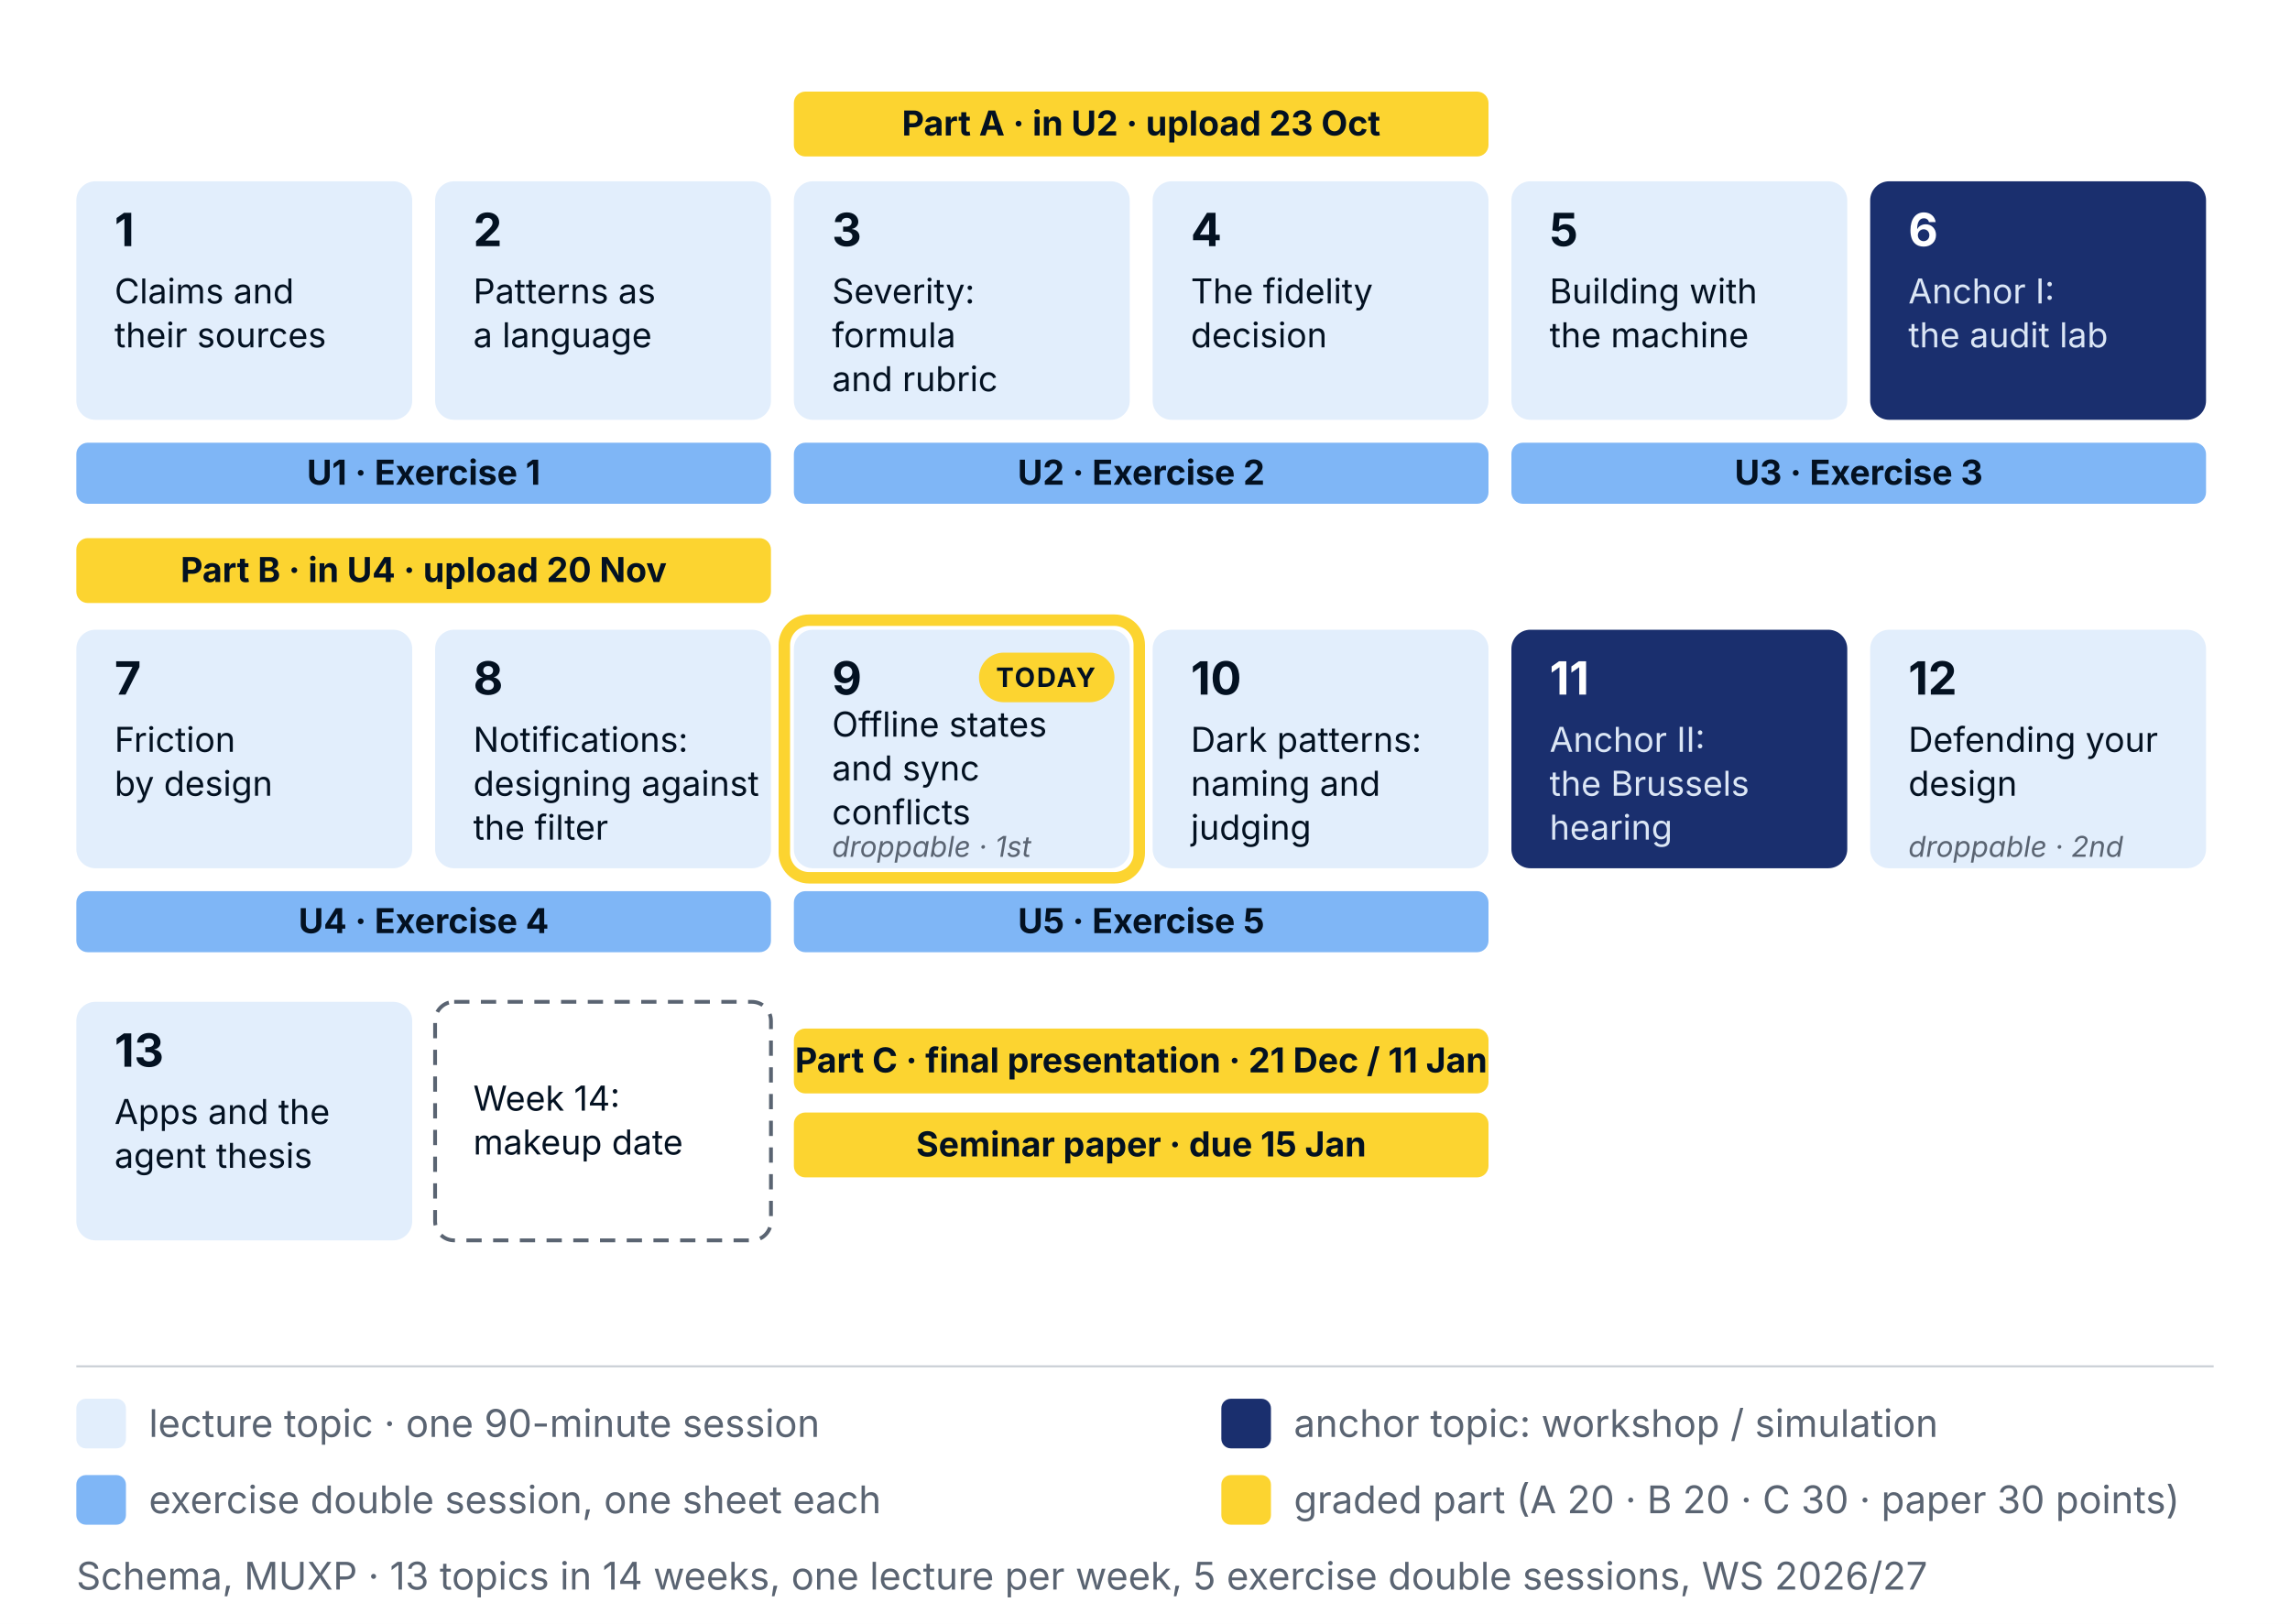
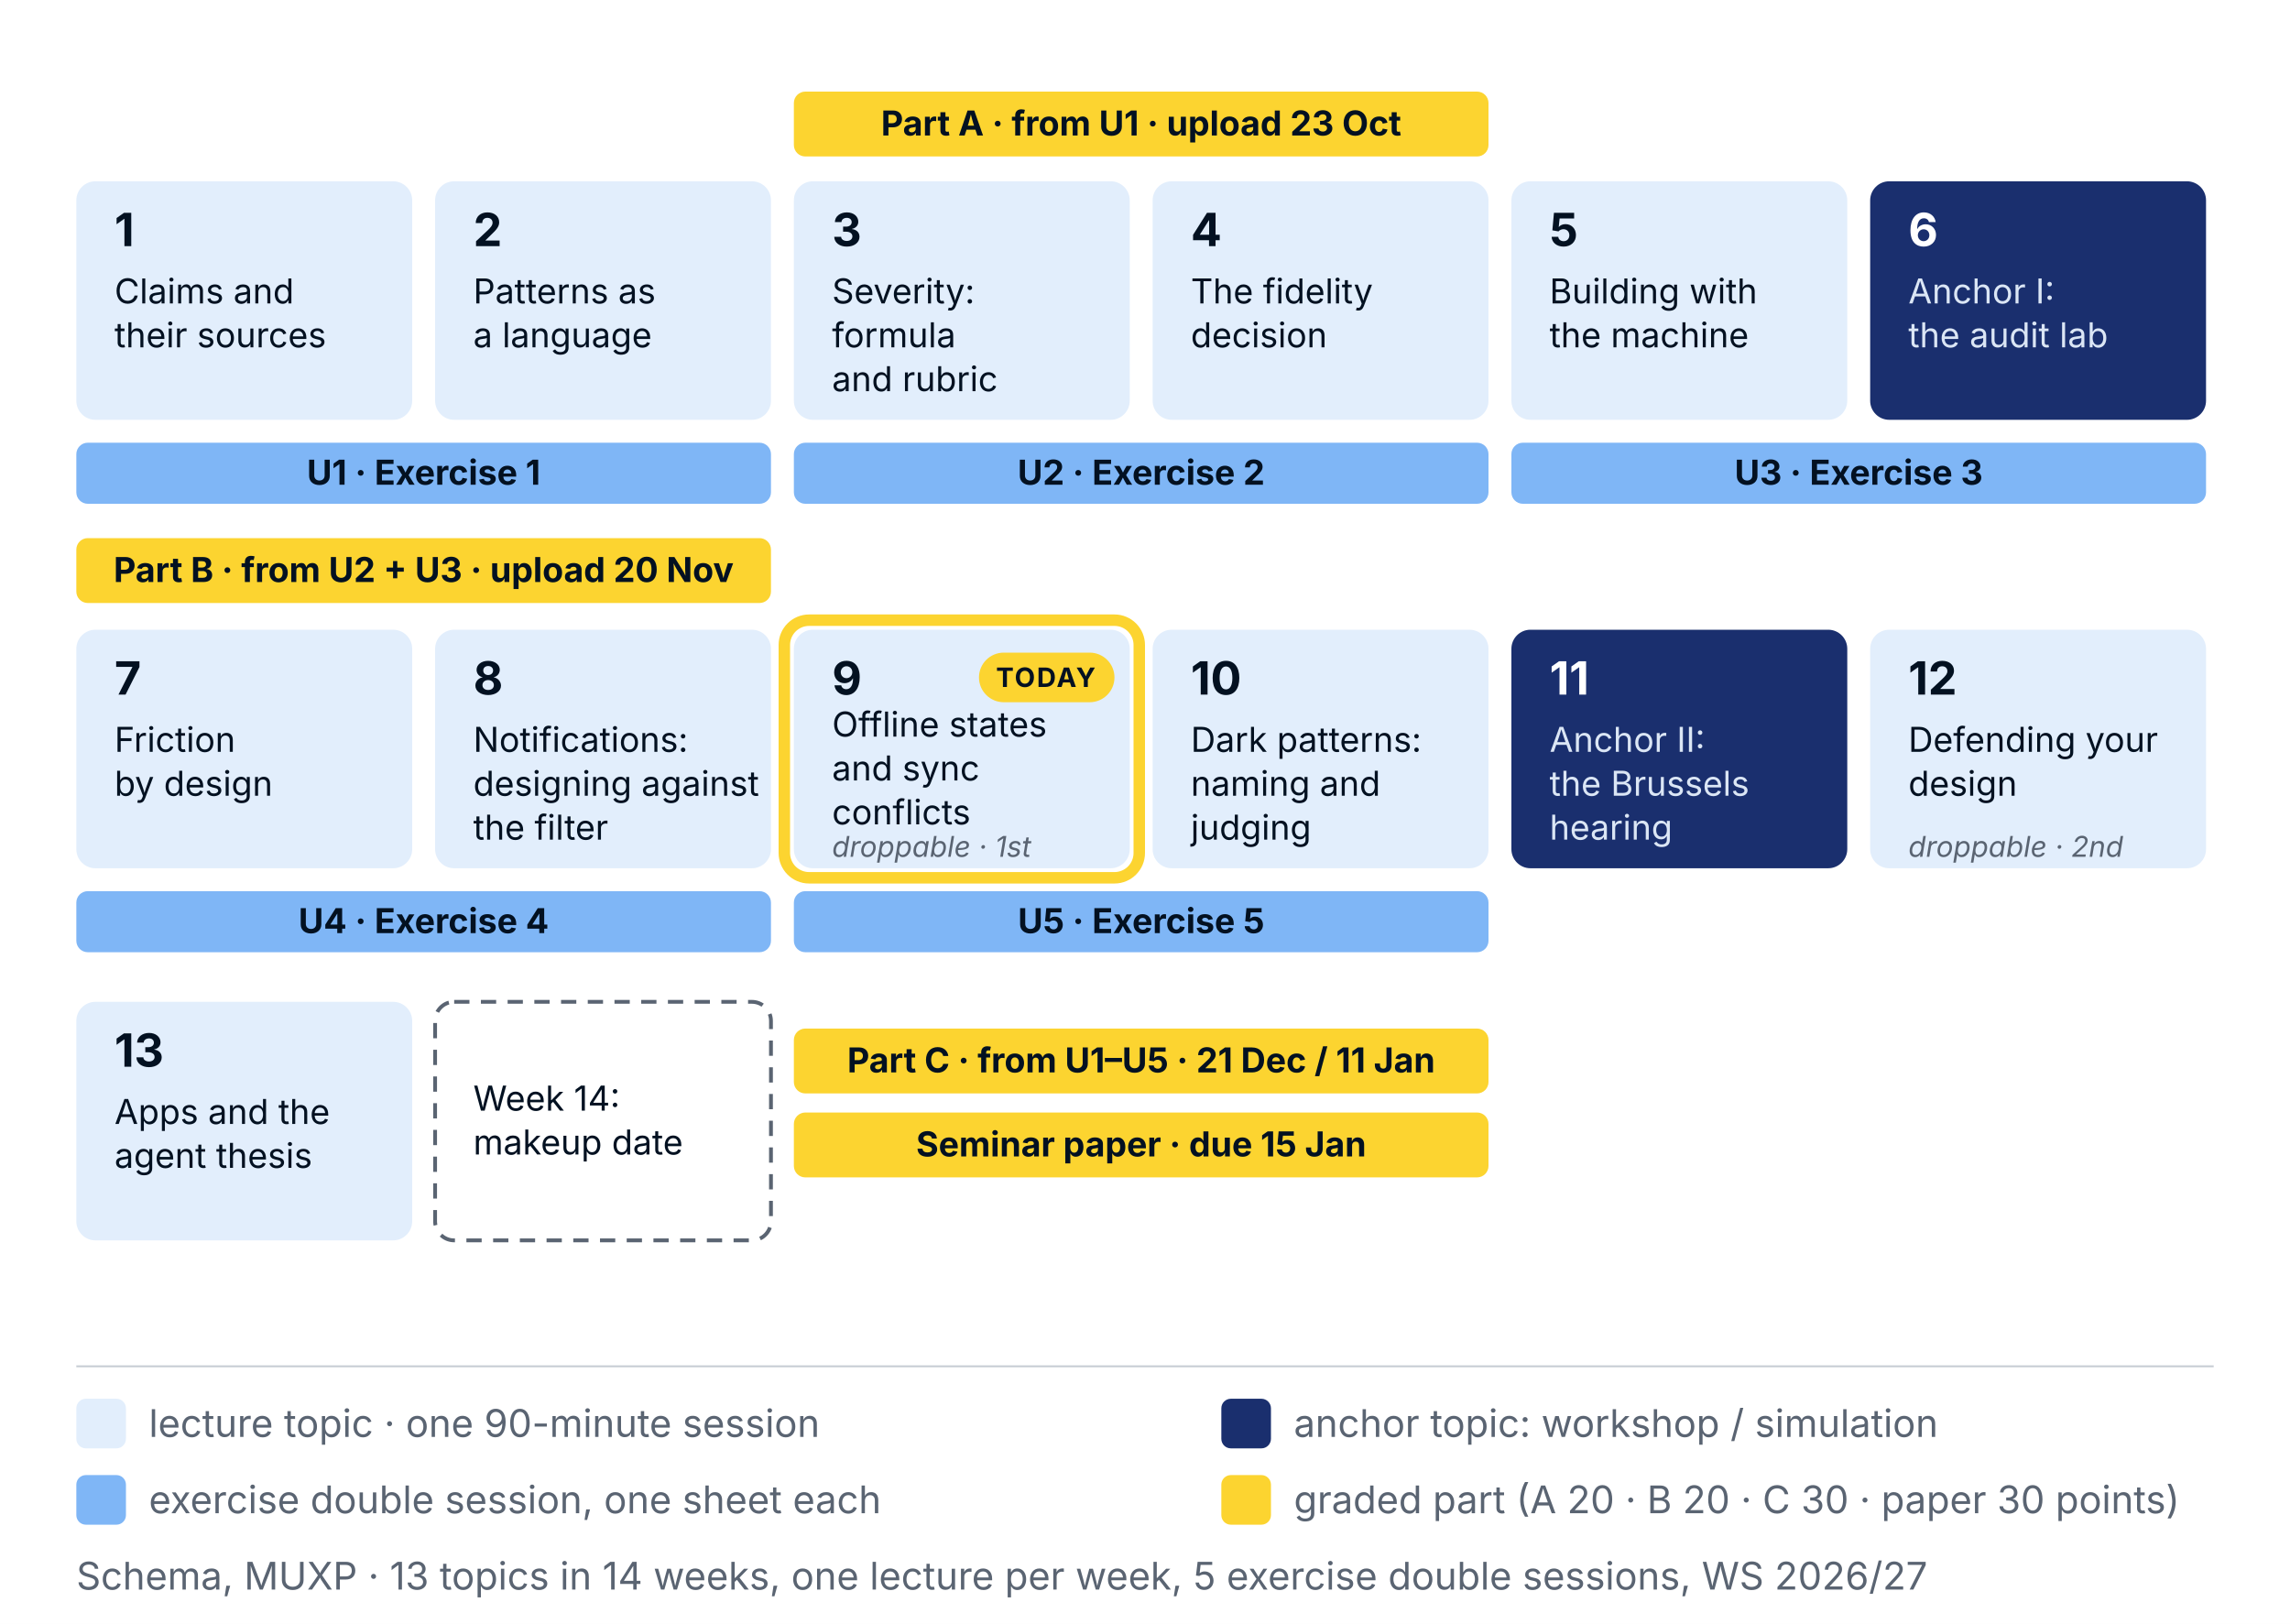
<svg xmlns="http://www.w3.org/2000/svg" viewBox="0 0 1200 851" role="img" aria-labelledby="t d">
  <style>
    text { font-family: Inter, "Neue Haas Unica", Helvetica, Arial, sans-serif; fill: #031121; }
    .num { font-size: 24px; font-weight: 700; }
    .numw { font-size: 24px; font-weight: 700; fill: #ffffff; }
    .tt { font-size: 18px; }
    .ttw { font-size: 18px; fill: #dbe6f5; }
    .utag { font-size: 18px; font-weight: 700; }
    .mtag { font-size: 18px; font-weight: 700; }
    .leg { font-size: 20px; fill: #5a6472; }
    .foot { font-size: 20px; fill: #5a6472; }
    .drop { font-size: 15px; font-style: italic; fill: #5a6472; }
    .chip { font-size: 14px; font-weight: 700; letter-spacing: .06em; fill: #031121; }
  </style>
  <rect width="1200" height="851" fill="#ffffff" />
  <rect x="40" y="95" width="176" height="125" rx="10" fill="#e2eefc" />
  <text class="num" x="60" y="129">1</text>
  <text class="tt" x="60" y="159">Claims and</text>
  <text class="tt" x="60" y="182">their sources</text>
  <rect x="228" y="95" width="176" height="125" rx="10" fill="#e2eefc" />
  <text class="num" x="248" y="129">2</text>
  <text class="tt" x="248" y="159">Patterns as</text>
  <text class="tt" x="248" y="182">a language</text>
  <rect x="416" y="95" width="176" height="125" rx="10" fill="#e2eefc" />
  <text class="num" x="436" y="129">3</text>
  <text class="tt" x="436" y="159">Severity:</text>
  <text class="tt" x="436" y="182">formula</text>
  <text class="tt" x="436" y="205">and rubric</text>
  <rect x="604" y="95" width="176" height="125" rx="10" fill="#e2eefc" />
  <text class="num" x="624" y="129">4</text>
  <text class="tt" x="624" y="159">The fidelity</text>
  <text class="tt" x="624" y="182">decision</text>
  <rect x="792" y="95" width="176" height="125" rx="10" fill="#e2eefc" />
  <text class="num" x="812" y="129">5</text>
  <text class="tt" x="812" y="159">Building with</text>
  <text class="tt" x="812" y="182">the machine</text>
  <rect x="980" y="95" width="176" height="125" rx="10" fill="#1a2f6e" />
  <text class="numw" x="1000" y="129">6</text>
  <text class="ttw" x="1000" y="159">Anchor I:</text>
  <text class="ttw" x="1000" y="182">the audit lab</text>
  <rect x="40" y="330" width="176" height="125" rx="10" fill="#e2eefc" />
  <text class="num" x="60" y="364">7</text>
  <text class="tt" x="60" y="394">Friction</text>
  <text class="tt" x="60" y="417">by design</text>
  <rect x="228" y="330" width="176" height="125" rx="10" fill="#e2eefc" />
  <text class="num" x="248" y="364">8</text>
  <text class="tt" x="248" y="394">Notifications:</text>
  <text class="tt" x="248" y="417">designing against</text>
  <text class="tt" x="248" y="440">the filter</text>
  <rect x="416" y="330" width="176" height="125" rx="10" fill="#e2eefc" />
  <text class="num" x="436" y="364">9</text>
  <text class="tt" x="436" y="386">Offline states</text>
  <text class="tt" x="436" y="409">and sync</text>
  <text class="tt" x="436" y="432">conflicts</text>
  <text class="drop" x="436" y="449">droppable · 1st</text>
  <rect x="411" y="325" width="186" height="135" rx="13" fill="none" stroke="#fcd430" stroke-width="6" />
  <rect x="513" y="342" width="71" height="26" rx="13" fill="#fcd430" />
  <text class="chip" x="548" y="360" text-anchor="middle">TODAY</text>
  <rect x="604" y="330" width="176" height="125" rx="10" fill="#e2eefc" />
  <text class="num" x="624" y="364">10</text>
  <text class="tt" x="624" y="394">Dark patterns:</text>
  <text class="tt" x="624" y="417">naming and</text>
  <text class="tt" x="624" y="440">judging</text>
  <rect x="792" y="330" width="176" height="125" rx="10" fill="#1a2f6e" />
  <text class="numw" x="812" y="364">11</text>
  <text class="ttw" x="812" y="394">Anchor II:</text>
  <text class="ttw" x="812" y="417">the Brussels</text>
  <text class="ttw" x="812" y="440">hearing</text>
  <rect x="980" y="330" width="176" height="125" rx="10" fill="#e2eefc" />
  <text class="num" x="1000" y="364">12</text>
  <text class="tt" x="1000" y="394">Defending your</text>
  <text class="tt" x="1000" y="417">design</text>
  <text class="drop" x="1000" y="449">droppable · 2nd</text>
  <rect x="40" y="525" width="176" height="125" rx="10" fill="#e2eefc" />
  <text class="num" x="60" y="559">13</text>
  <text class="tt" x="60" y="589">Apps and the</text>
  <text class="tt" x="60" y="612">agent thesis</text>
  <rect x="228" y="525" width="176" height="125" rx="10" fill="none" stroke="#5a6472" stroke-width="2" stroke-dasharray="8 6" />
  <text class="tt" x="248" y="582">Week 14:</text>
  <text class="tt" x="248" y="605">makeup date</text>
  <rect x="40" y="232" width="364" height="32" rx="6" fill="#7fb6f6" />
  <text class="utag" x="222" y="254" text-anchor="middle">U1 · Exercise 1</text>
  <rect x="416" y="232" width="364" height="32" rx="6" fill="#7fb6f6" />
  <text class="utag" x="598" y="254" text-anchor="middle">U2 · Exercise 2</text>
  <rect x="792" y="232" width="364" height="32" rx="6" fill="#7fb6f6" />
  <text class="utag" x="974" y="254" text-anchor="middle">U3 · Exercise 3</text>
  <rect x="40" y="467" width="364" height="32" rx="6" fill="#7fb6f6" />
  <text class="utag" x="222" y="489" text-anchor="middle">U4 · Exercise 4</text>
  <rect x="416" y="467" width="364" height="32" rx="6" fill="#7fb6f6" />
  <text class="utag" x="598" y="489" text-anchor="middle">U5 · Exercise 5</text>
  <rect x="416" y="48" width="364" height="34" rx="6" fill="#fcd430" />
-   <text class="mtag" x="598" y="71" text-anchor="middle">Part A · in U2 · upload 23 Oct</text>
+   <text class="mtag" x="598" y="71" text-anchor="middle">Part A · from U1 · upload 23 Oct</text>
  <rect x="40" y="282" width="364" height="34" rx="6" fill="#fcd430" />
-   <text class="mtag" x="222" y="305" text-anchor="middle">Part B · in U4 · upload 20 Nov</text>
+   <text class="mtag" x="222" y="305" text-anchor="middle">Part B · from U2 + U3 · upload 20 Nov</text>
  <rect x="416" y="539" width="364" height="34" rx="6" fill="#fcd430" />
-   <text class="mtag" x="598" y="562" text-anchor="middle">Part C · final presentation · 21 Dec / 11 Jan</text>
+   <text class="mtag" x="598" y="562" text-anchor="middle">Part C · from U1–U5 · 21 Dec / 11 Jan</text>
  <rect x="416" y="583" width="364" height="34" rx="6" fill="#fcd430" />
  <text class="mtag" x="598" y="606" text-anchor="middle">Seminar paper · due 15 Jan</text>
  <line x1="40" y1="716" x2="1160" y2="716" stroke="#c7cdd4" stroke-width="1" />
  <rect x="40" y="733" width="26" height="26" rx="5" fill="#e2eefc" />
  <text class="leg" x="78" y="753">lecture topic · one 90-minute session</text>
  <rect x="640" y="733" width="26" height="26" rx="5" fill="#1a2f6e" />
  <text class="leg" x="678" y="753">anchor topic: workshop / simulation</text>
  <rect x="40" y="773" width="26" height="26" rx="5" fill="#7fb6f6" />
  <text class="leg" x="78" y="793">exercise double session, one sheet each</text>
  <rect x="640" y="773" width="26" height="26" rx="5" fill="#fcd430" />
  <text class="leg" x="678" y="793">graded part (A 20 · B 20 · C 30 · paper 30 points)</text>
  <text class="foot" x="40" y="833">Schema, MUXP · 13 topics in 14 weeks, one lecture per week, 5 exercise double sessions, WS 2026/27</text>
</svg>
